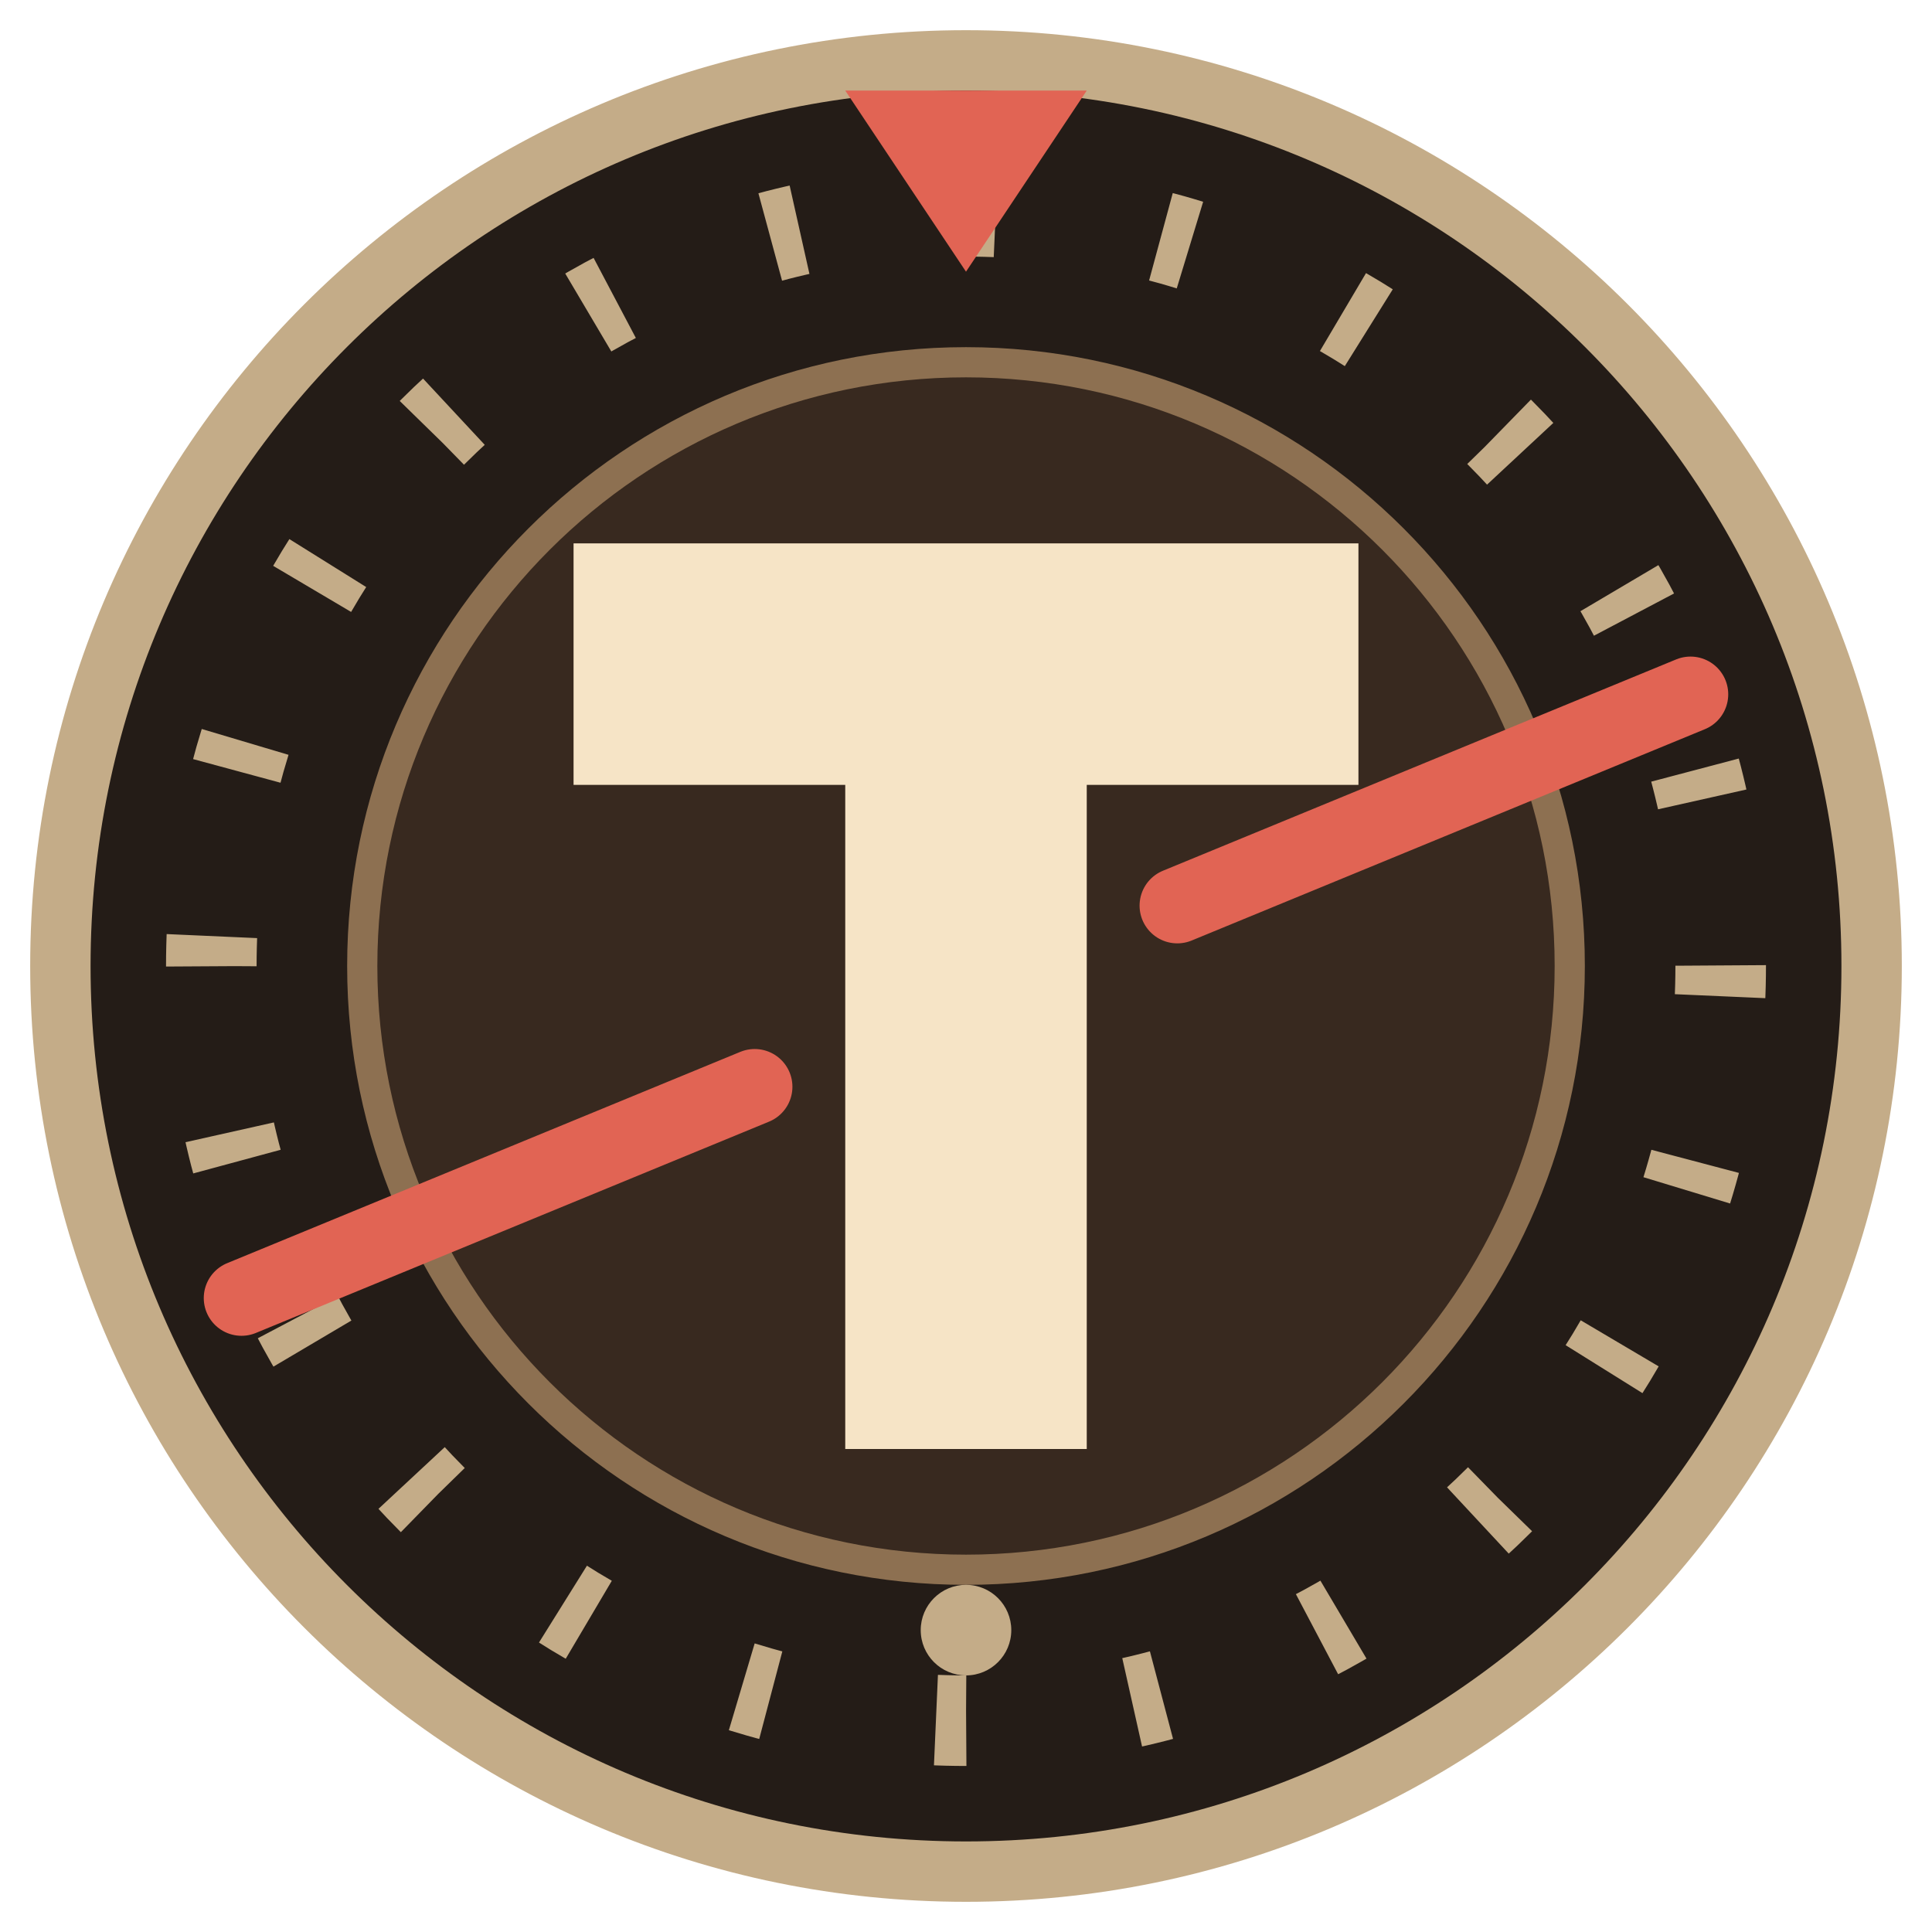
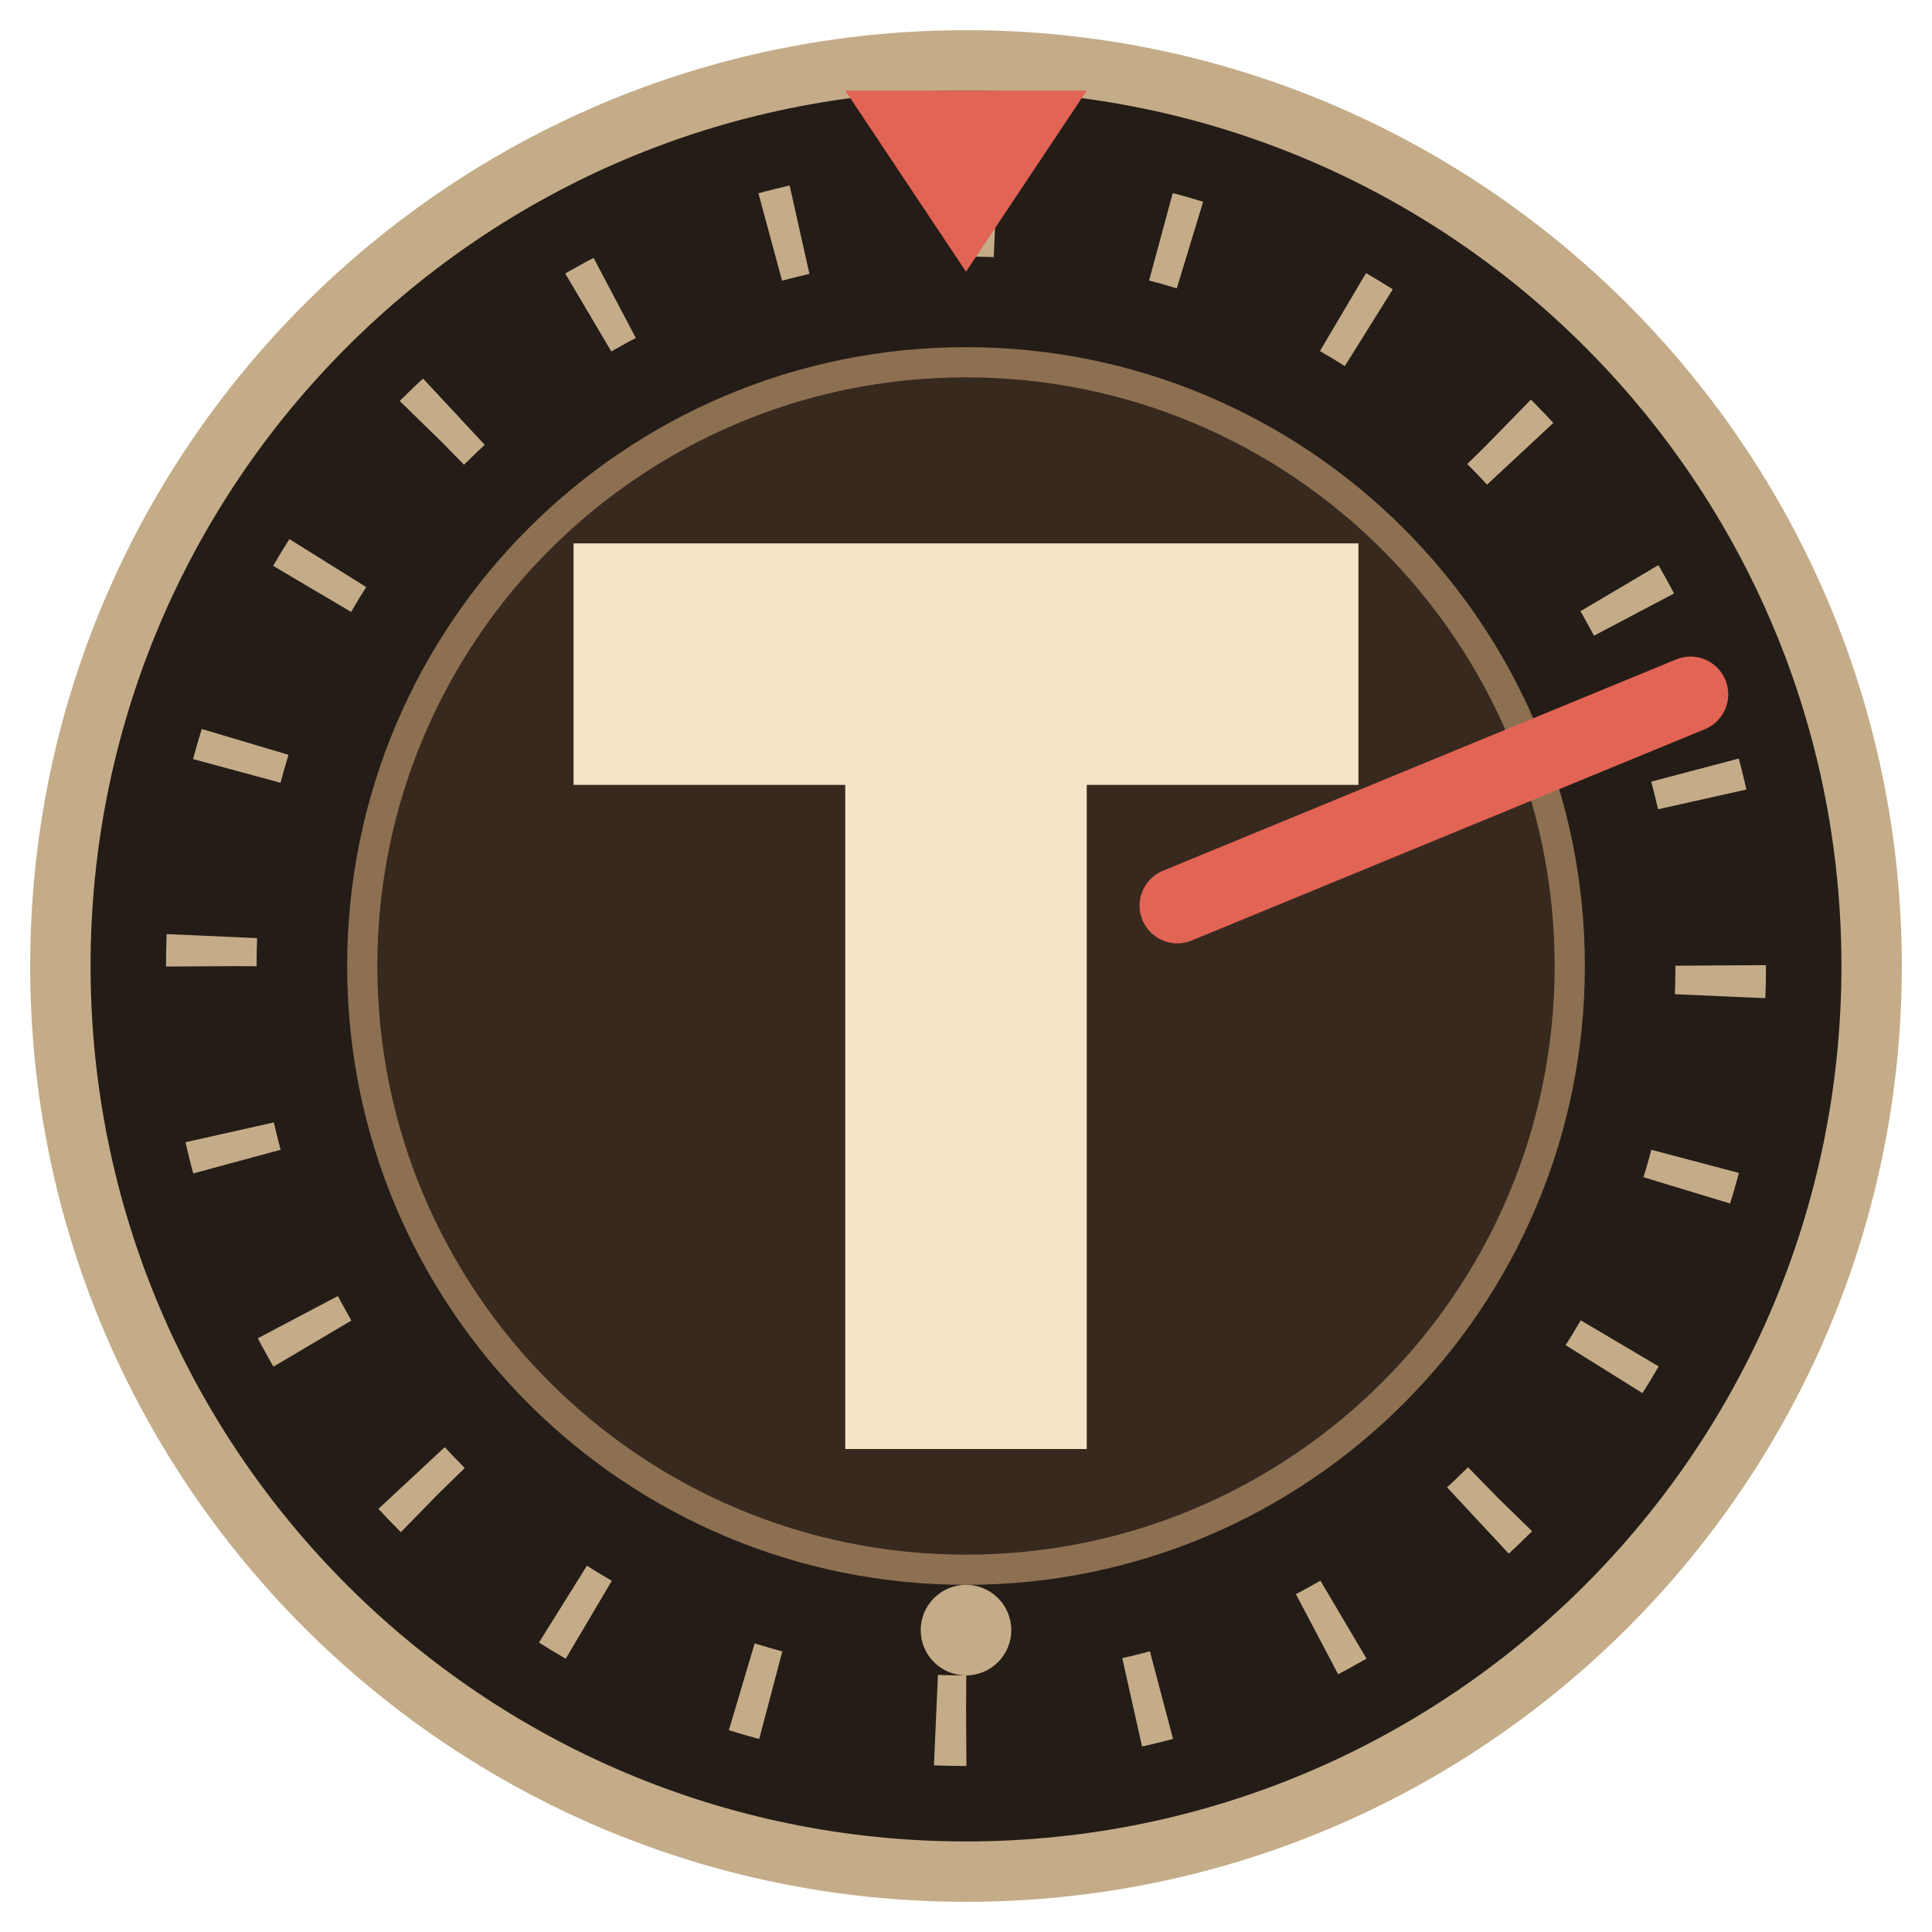
<svg xmlns="http://www.w3.org/2000/svg" viewBox="0 0 64 64">
  <circle cx="32" cy="32" r="30" fill="#241c17" stroke="#c4ac88" stroke-width="2" />
  <circle cx="32" cy="32" r="25" fill="none" stroke="#c4ac88" stroke-width="3" stroke-dasharray="1 5.545" />
  <circle cx="32" cy="32" r="20" fill="#38291f" stroke="#8d7051" stroke-width="1" />
  <path d="M19 18h26v8h-9v22h-8V26h-9z" fill="#f6e4c6" />
-   <path d="M8 43l17-7m14-6 17-7" fill="none" stroke="#e16454" stroke-width="2.5" stroke-linecap="round" />
+   <path d="M39 30l17-7" fill="none" stroke="#e16454" stroke-width="2.5" stroke-linecap="round" />
  <path d="m28 3 4 6 4-6" fill="#e16454" />
  <circle cx="32" cy="54" r="1.5" fill="#c4ac88" />
</svg>
